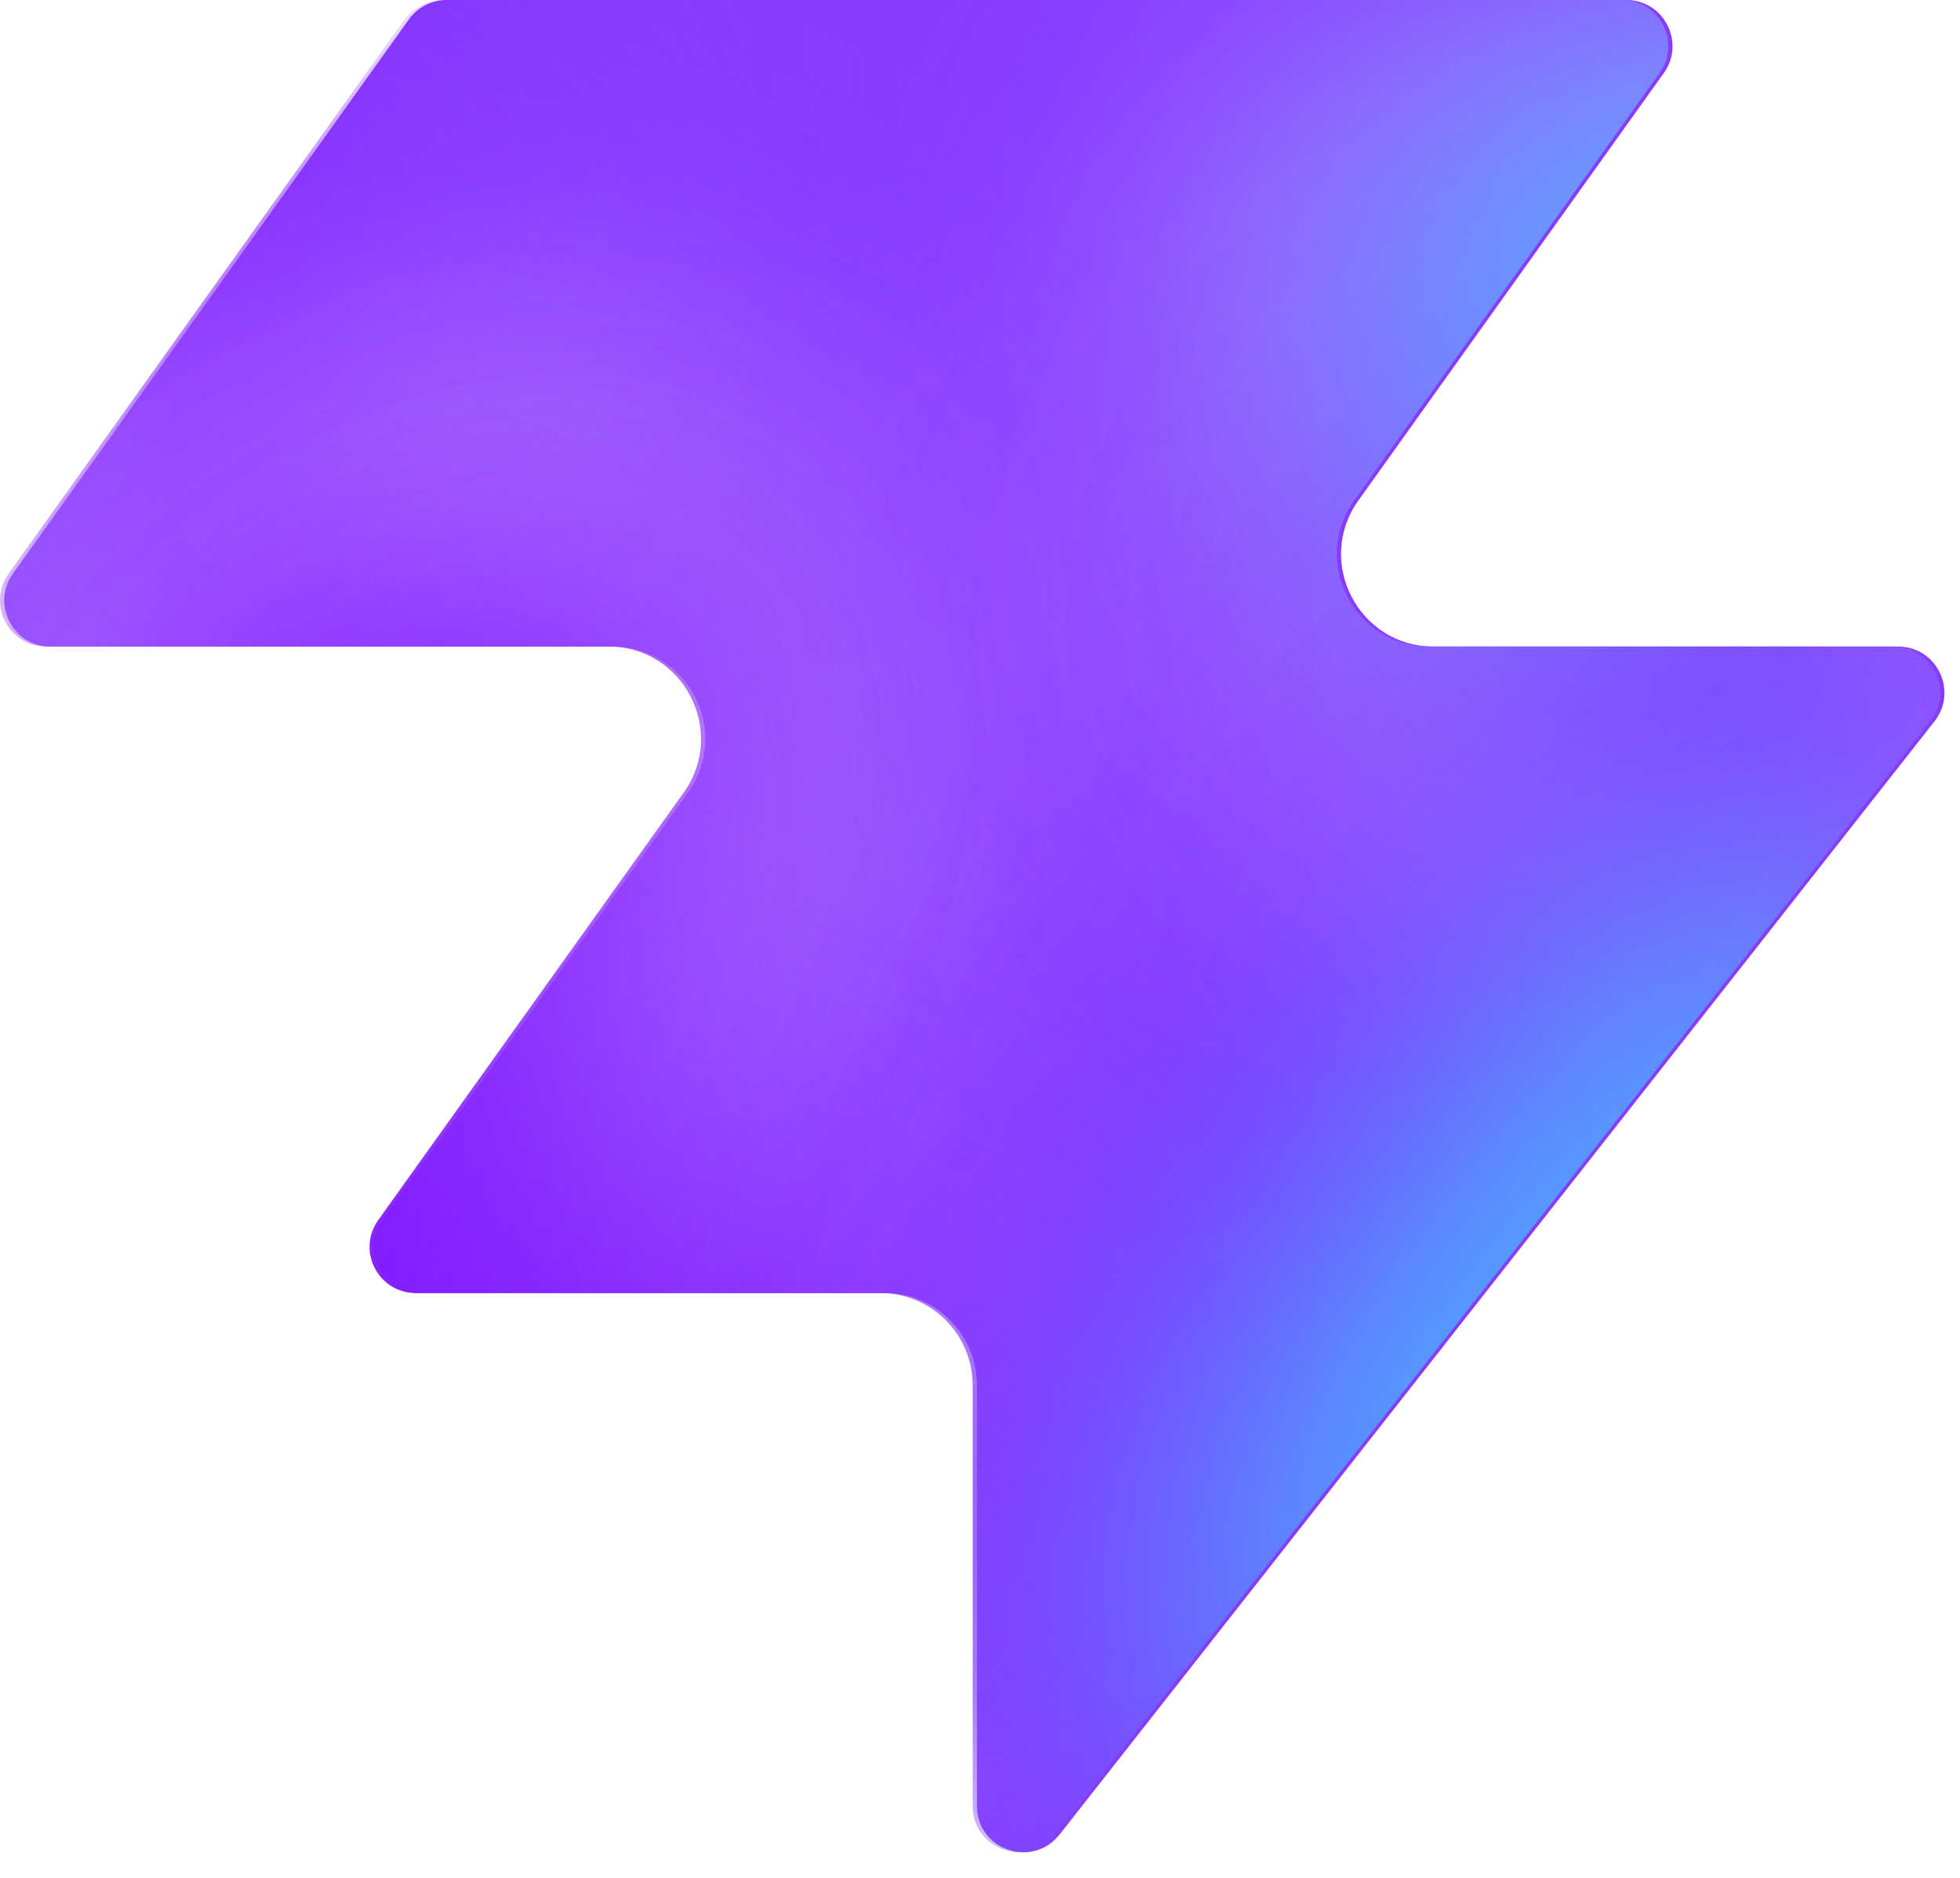
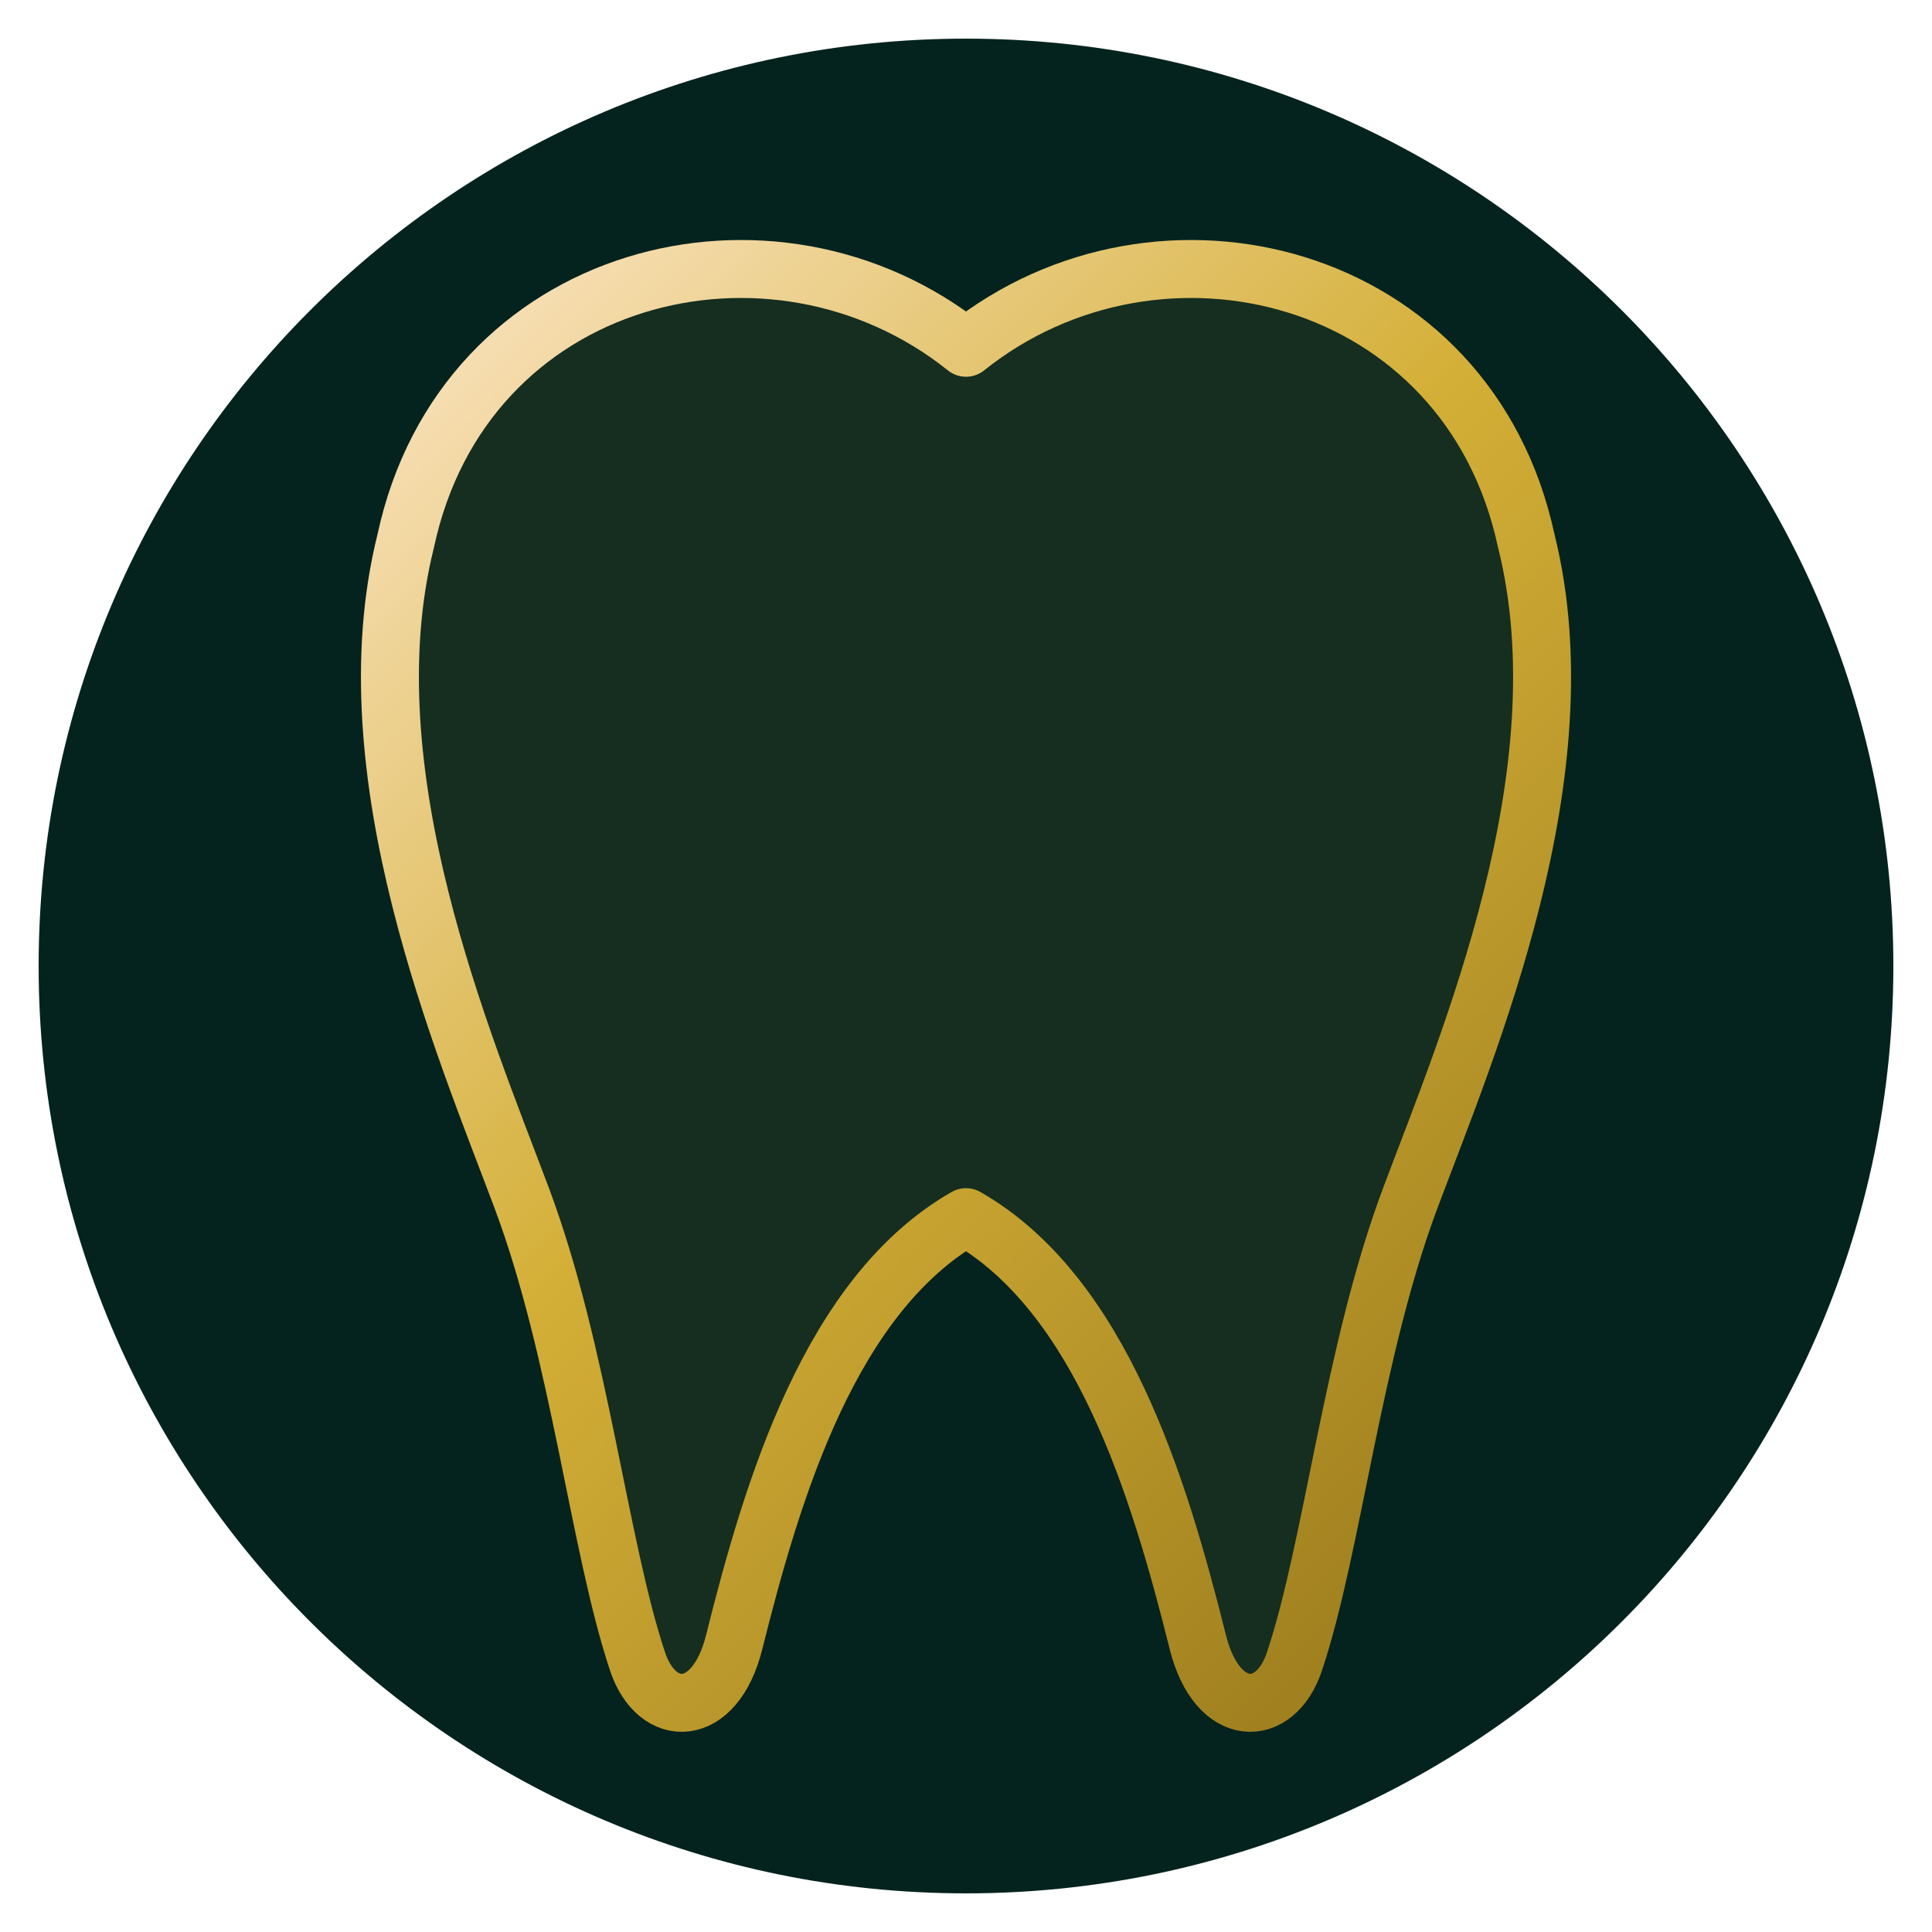
- <svg xmlns="http://www.w3.org/2000/svg" width="48" height="46" fill="none" viewBox="0 0 48 46">
-   <path fill="#863bff" d="M25.946 44.938c-.664.845-2.021.375-2.021-.698V33.937a2.26 2.26 0 0 0-2.262-2.262H10.287c-.92 0-1.456-1.04-.92-1.788l7.48-10.471c1.07-1.497 0-3.578-1.842-3.578H1.237c-.92 0-1.456-1.04-.92-1.788L10.013.474c.214-.297.556-.474.92-.474h28.894c.92 0 1.456 1.04.92 1.788l-7.48 10.471c-1.07 1.498 0 3.579 1.842 3.579h11.377c.943 0 1.473 1.088.89 1.83L25.947 44.94z" style="fill:#863bff;fill:color(display-p3 .525 .23 1);fill-opacity:1" />
-   <mask id="a" width="48" height="46" x="0" y="0" maskUnits="userSpaceOnUse" style="mask-type:alpha">
-     <path fill="#000" d="M25.842 44.938c-.664.844-2.021.375-2.021-.698V33.937a2.26 2.26 0 0 0-2.262-2.262H10.183c-.92 0-1.456-1.04-.92-1.788l7.48-10.471c1.07-1.498 0-3.579-1.842-3.579H1.133c-.92 0-1.456-1.04-.92-1.787L9.91.473c.214-.297.556-.474.92-.474h28.894c.92 0 1.456 1.04.92 1.788l-7.48 10.471c-1.07 1.498 0 3.578 1.842 3.578h11.377c.943 0 1.473 1.088.89 1.832L25.843 44.94z" style="fill:#000;fill-opacity:1" />
-   </mask>
-   <g mask="url(#a)">
-     <g filter="url(#b)">
-       <ellipse cx="5.508" cy="14.704" fill="#ede6ff" rx="5.508" ry="14.704" style="fill:#ede6ff;fill:color(display-p3 .927 .903 1);fill-opacity:1" transform="matrix(.00324 1 1 -.00324 -4.47 31.516)" />
-     </g>
-     <g filter="url(#c)">
-       <ellipse cx="10.399" cy="29.851" fill="#ede6ff" rx="10.399" ry="29.851" style="fill:#ede6ff;fill:color(display-p3 .927 .903 1);fill-opacity:1" transform="matrix(.00324 1 1 -.00324 -39.328 7.883)" />
-     </g>
-     <g filter="url(#d)">
-       <ellipse cx="5.508" cy="30.487" fill="#7e14ff" rx="5.508" ry="30.487" style="fill:#7e14ff;fill:color(display-p3 .492 .077 1);fill-opacity:1" transform="rotate(89.814 -25.913 -14.639)scale(1 -1)" />
-     </g>
-     <g filter="url(#e)">
-       <ellipse cx="5.508" cy="30.599" fill="#7e14ff" rx="5.508" ry="30.599" style="fill:#7e14ff;fill:color(display-p3 .492 .077 1);fill-opacity:1" transform="rotate(89.814 -32.644 -3.334)scale(1 -1)" />
-     </g>
-     <g filter="url(#f)">
-       <ellipse cx="5.508" cy="30.599" fill="#7e14ff" rx="5.508" ry="30.599" style="fill:#7e14ff;fill:color(display-p3 .492 .077 1);fill-opacity:1" transform="matrix(.00324 1 1 -.00324 -34.34 30.47)" />
-     </g>
-     <g filter="url(#g)">
-       <ellipse cx="14.072" cy="22.078" fill="#ede6ff" rx="14.072" ry="22.078" style="fill:#ede6ff;fill:color(display-p3 .927 .903 1);fill-opacity:1" transform="rotate(93.35 24.506 48.493)scale(-1 1)" />
-     </g>
-     <g filter="url(#h)">
-       <ellipse cx="3.47" cy="21.501" fill="#7e14ff" rx="3.47" ry="21.501" style="fill:#7e14ff;fill:color(display-p3 .492 .077 1);fill-opacity:1" transform="rotate(89.009 28.708 47.59)scale(-1 1)" />
-     </g>
-     <g filter="url(#i)">
-       <ellipse cx="3.47" cy="21.501" fill="#7e14ff" rx="3.47" ry="21.501" style="fill:#7e14ff;fill:color(display-p3 .492 .077 1);fill-opacity:1" transform="rotate(89.009 28.708 47.59)scale(-1 1)" />
-     </g>
-     <g filter="url(#j)">
-       <ellipse cx=".387" cy="8.972" fill="#7e14ff" rx="4.407" ry="29.108" style="fill:#7e14ff;fill:color(display-p3 .492 .077 1);fill-opacity:1" transform="rotate(39.51 .387 8.972)" />
-     </g>
-     <g filter="url(#k)">
-       <ellipse cx="47.523" cy="-6.092" fill="#7e14ff" rx="4.407" ry="29.108" style="fill:#7e14ff;fill:color(display-p3 .492 .077 1);fill-opacity:1" transform="rotate(37.892 47.523 -6.092)" />
-     </g>
-     <g filter="url(#l)">
-       <ellipse cx="41.412" cy="6.333" fill="#47bfff" rx="5.971" ry="9.665" style="fill:#47bfff;fill:color(display-p3 .28 .748 1);fill-opacity:1" transform="rotate(37.892 41.412 6.333)" />
-     </g>
-     <g filter="url(#m)">
-       <ellipse cx="-1.879" cy="38.332" fill="#7e14ff" rx="4.407" ry="29.108" style="fill:#7e14ff;fill:color(display-p3 .492 .077 1);fill-opacity:1" transform="rotate(37.892 -1.88 38.332)" />
-     </g>
-     <g filter="url(#n)">
-       <ellipse cx="-1.879" cy="38.332" fill="#7e14ff" rx="4.407" ry="29.108" style="fill:#7e14ff;fill:color(display-p3 .492 .077 1);fill-opacity:1" transform="rotate(37.892 -1.88 38.332)" />
-     </g>
-     <g filter="url(#o)">
-       <ellipse cx="35.651" cy="29.907" fill="#7e14ff" rx="4.407" ry="29.108" style="fill:#7e14ff;fill:color(display-p3 .492 .077 1);fill-opacity:1" transform="rotate(37.892 35.651 29.907)" />
-     </g>
-     <g filter="url(#p)">
-       <ellipse cx="38.418" cy="32.4" fill="#47bfff" rx="5.971" ry="15.297" style="fill:#47bfff;fill:color(display-p3 .28 .748 1);fill-opacity:1" transform="rotate(37.892 38.418 32.4)" />
-     </g>
-   </g>
+ <svg xmlns="http://www.w3.org/2000/svg" width="48" height="48" viewBox="0 0 100 100" fill="none">
  <defs>
-     <filter id="b" width="60.045" height="41.654" x="-19.77" y="16.149" color-interpolation-filters="sRGB" filterUnits="userSpaceOnUse">
-       <feFlood flood-opacity="0" result="BackgroundImageFix" />
-       <feBlend in="SourceGraphic" in2="BackgroundImageFix" result="shape" />
-       <feGaussianBlur result="effect1_foregroundBlur_2002_17158" stdDeviation="7.659" />
-     </filter>
-     <filter id="c" width="90.34" height="51.437" x="-54.613" y="-7.533" color-interpolation-filters="sRGB" filterUnits="userSpaceOnUse">
-       <feFlood flood-opacity="0" result="BackgroundImageFix" />
-       <feBlend in="SourceGraphic" in2="BackgroundImageFix" result="shape" />
-       <feGaussianBlur result="effect1_foregroundBlur_2002_17158" stdDeviation="7.659" />
-     </filter>
-     <filter id="d" width="79.355" height="29.4" x="-49.64" y="2.03" color-interpolation-filters="sRGB" filterUnits="userSpaceOnUse">
-       <feFlood flood-opacity="0" result="BackgroundImageFix" />
-       <feBlend in="SourceGraphic" in2="BackgroundImageFix" result="shape" />
-       <feGaussianBlur result="effect1_foregroundBlur_2002_17158" stdDeviation="4.596" />
-     </filter>
-     <filter id="e" width="79.579" height="29.4" x="-45.045" y="20.029" color-interpolation-filters="sRGB" filterUnits="userSpaceOnUse">
-       <feFlood flood-opacity="0" result="BackgroundImageFix" />
-       <feBlend in="SourceGraphic" in2="BackgroundImageFix" result="shape" />
-       <feGaussianBlur result="effect1_foregroundBlur_2002_17158" stdDeviation="4.596" />
-     </filter>
-     <filter id="f" width="79.579" height="29.4" x="-43.513" y="21.178" color-interpolation-filters="sRGB" filterUnits="userSpaceOnUse">
-       <feFlood flood-opacity="0" result="BackgroundImageFix" />
-       <feBlend in="SourceGraphic" in2="BackgroundImageFix" result="shape" />
-       <feGaussianBlur result="effect1_foregroundBlur_2002_17158" stdDeviation="4.596" />
-     </filter>
-     <filter id="g" width="74.749" height="58.852" x="15.756" y="-17.901" color-interpolation-filters="sRGB" filterUnits="userSpaceOnUse">
-       <feFlood flood-opacity="0" result="BackgroundImageFix" />
-       <feBlend in="SourceGraphic" in2="BackgroundImageFix" result="shape" />
-       <feGaussianBlur result="effect1_foregroundBlur_2002_17158" stdDeviation="7.659" />
-     </filter>
-     <filter id="h" width="61.377" height="25.362" x="23.548" y="2.284" color-interpolation-filters="sRGB" filterUnits="userSpaceOnUse">
-       <feFlood flood-opacity="0" result="BackgroundImageFix" />
-       <feBlend in="SourceGraphic" in2="BackgroundImageFix" result="shape" />
-       <feGaussianBlur result="effect1_foregroundBlur_2002_17158" stdDeviation="4.596" />
-     </filter>
-     <filter id="i" width="61.377" height="25.362" x="23.548" y="2.284" color-interpolation-filters="sRGB" filterUnits="userSpaceOnUse">
-       <feFlood flood-opacity="0" result="BackgroundImageFix" />
-       <feBlend in="SourceGraphic" in2="BackgroundImageFix" result="shape" />
-       <feGaussianBlur result="effect1_foregroundBlur_2002_17158" stdDeviation="4.596" />
-     </filter>
-     <filter id="j" width="56.045" height="63.649" x="-27.636" y="-22.853" color-interpolation-filters="sRGB" filterUnits="userSpaceOnUse">
-       <feFlood flood-opacity="0" result="BackgroundImageFix" />
-       <feBlend in="SourceGraphic" in2="BackgroundImageFix" result="shape" />
-       <feGaussianBlur result="effect1_foregroundBlur_2002_17158" stdDeviation="4.596" />
-     </filter>
-     <filter id="k" width="54.814" height="64.646" x="20.116" y="-38.415" color-interpolation-filters="sRGB" filterUnits="userSpaceOnUse">
-       <feFlood flood-opacity="0" result="BackgroundImageFix" />
-       <feBlend in="SourceGraphic" in2="BackgroundImageFix" result="shape" />
-       <feGaussianBlur result="effect1_foregroundBlur_2002_17158" stdDeviation="4.596" />
-     </filter>
-     <filter id="l" width="33.541" height="35.313" x="24.641" y="-11.323" color-interpolation-filters="sRGB" filterUnits="userSpaceOnUse">
-       <feFlood flood-opacity="0" result="BackgroundImageFix" />
-       <feBlend in="SourceGraphic" in2="BackgroundImageFix" result="shape" />
-       <feGaussianBlur result="effect1_foregroundBlur_2002_17158" stdDeviation="4.596" />
-     </filter>
-     <filter id="m" width="54.814" height="64.646" x="-29.286" y="6.009" color-interpolation-filters="sRGB" filterUnits="userSpaceOnUse">
-       <feFlood flood-opacity="0" result="BackgroundImageFix" />
-       <feBlend in="SourceGraphic" in2="BackgroundImageFix" result="shape" />
-       <feGaussianBlur result="effect1_foregroundBlur_2002_17158" stdDeviation="4.596" />
-     </filter>
-     <filter id="n" width="54.814" height="64.646" x="-29.286" y="6.009" color-interpolation-filters="sRGB" filterUnits="userSpaceOnUse">
-       <feFlood flood-opacity="0" result="BackgroundImageFix" />
-       <feBlend in="SourceGraphic" in2="BackgroundImageFix" result="shape" />
-       <feGaussianBlur result="effect1_foregroundBlur_2002_17158" stdDeviation="4.596" />
-     </filter>
-     <filter id="o" width="54.814" height="64.646" x="8.244" y="-2.416" color-interpolation-filters="sRGB" filterUnits="userSpaceOnUse">
-       <feFlood flood-opacity="0" result="BackgroundImageFix" />
-       <feBlend in="SourceGraphic" in2="BackgroundImageFix" result="shape" />
-       <feGaussianBlur result="effect1_foregroundBlur_2002_17158" stdDeviation="4.596" />
-     </filter>
-     <filter id="p" width="39.409" height="43.623" x="18.713" y="10.588" color-interpolation-filters="sRGB" filterUnits="userSpaceOnUse">
-       <feFlood flood-opacity="0" result="BackgroundImageFix" />
-       <feBlend in="SourceGraphic" in2="BackgroundImageFix" result="shape" />
-       <feGaussianBlur result="effect1_foregroundBlur_2002_17158" stdDeviation="4.596" />
-     </filter>
+     <linearGradient id="g" x1="10%" y1="0%" x2="90%" y2="100%">
+       <stop offset="0%" stop-color="#F8E0B8" />
+       <stop offset="45%" stop-color="#D4AF37" />
+       <stop offset="100%" stop-color="#9A7B1C" />
+     </linearGradient>
  </defs>
+   <circle cx="50" cy="50" r="48" fill="#04231E" />
+   <path d="M50,18 C60,10 76,14 79,28 C82,40 76,54 73,62 C70,70 69,80 67,86 C66,89 63,89 62,85 C60,77 57,67 50,63 C43,67 40,77 38,85 C37,89 34,89 33,86 C31,80 30,70 27,62 C24,54 18,40 21,28 C24,14 40,10 50,18 Z" stroke="url(#g)" stroke-width="3" fill="rgba(212,175,55,0.08)" stroke-linecap="round" stroke-linejoin="round" />
</svg>
